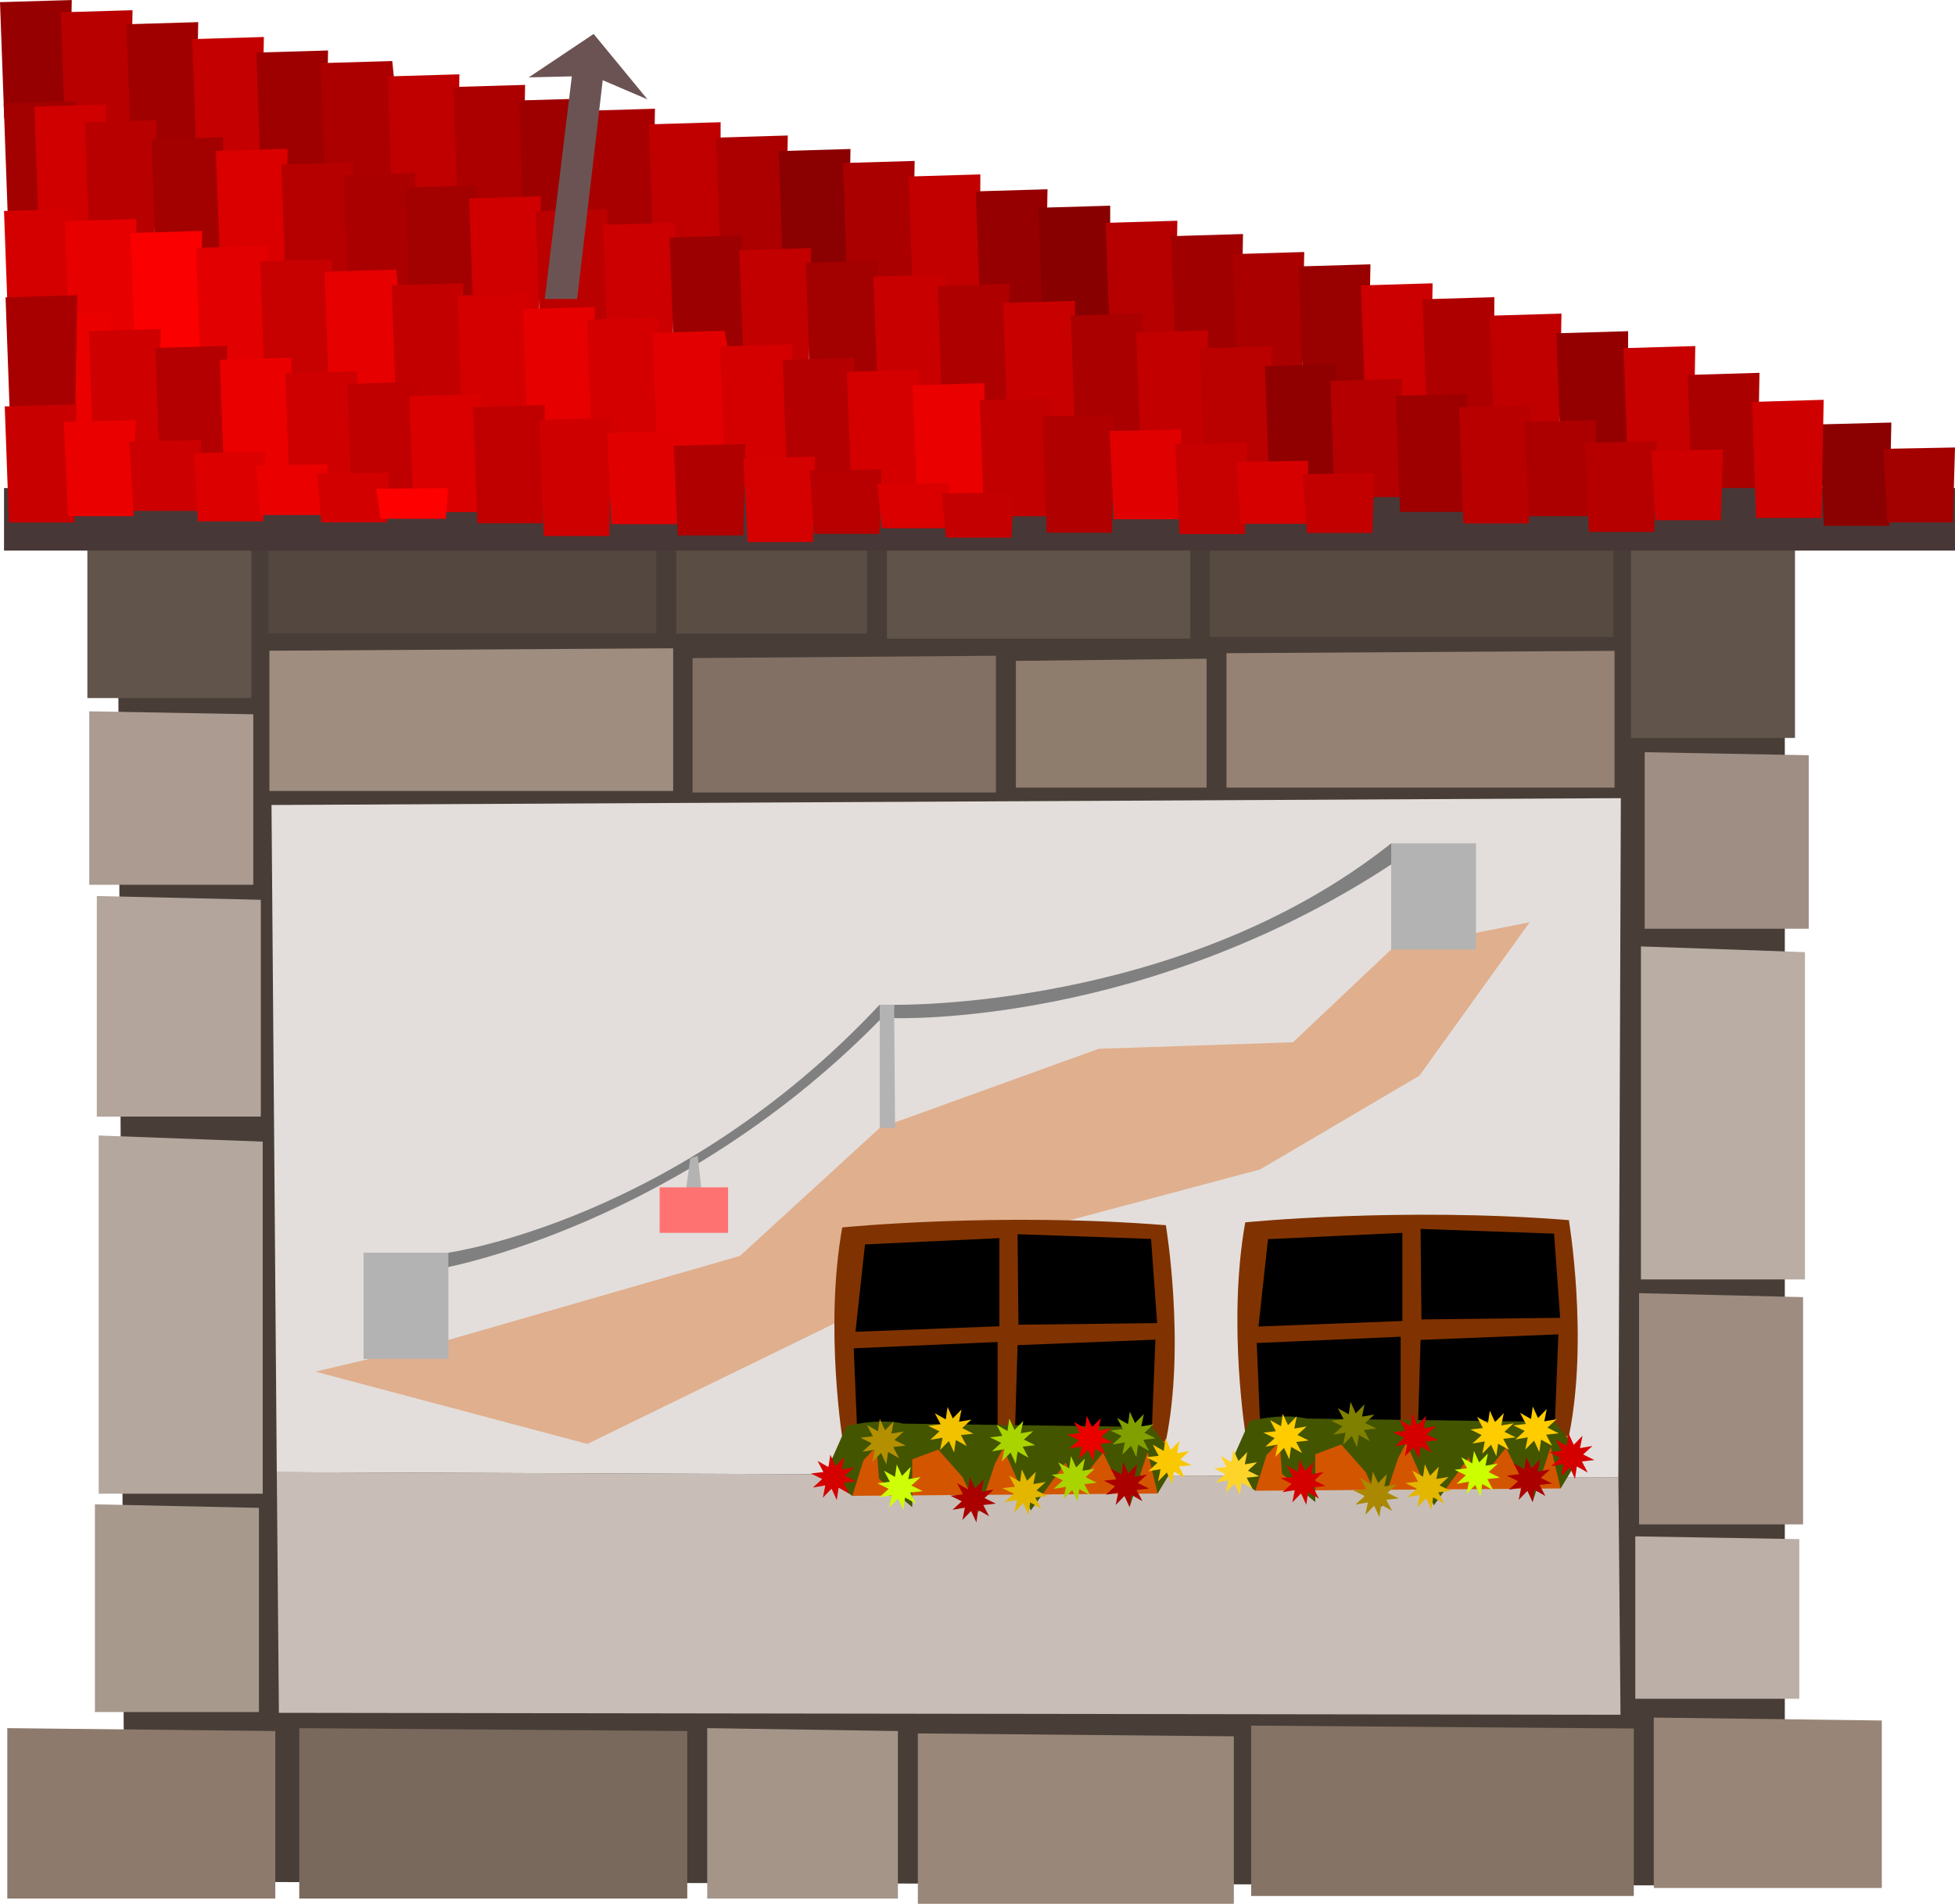
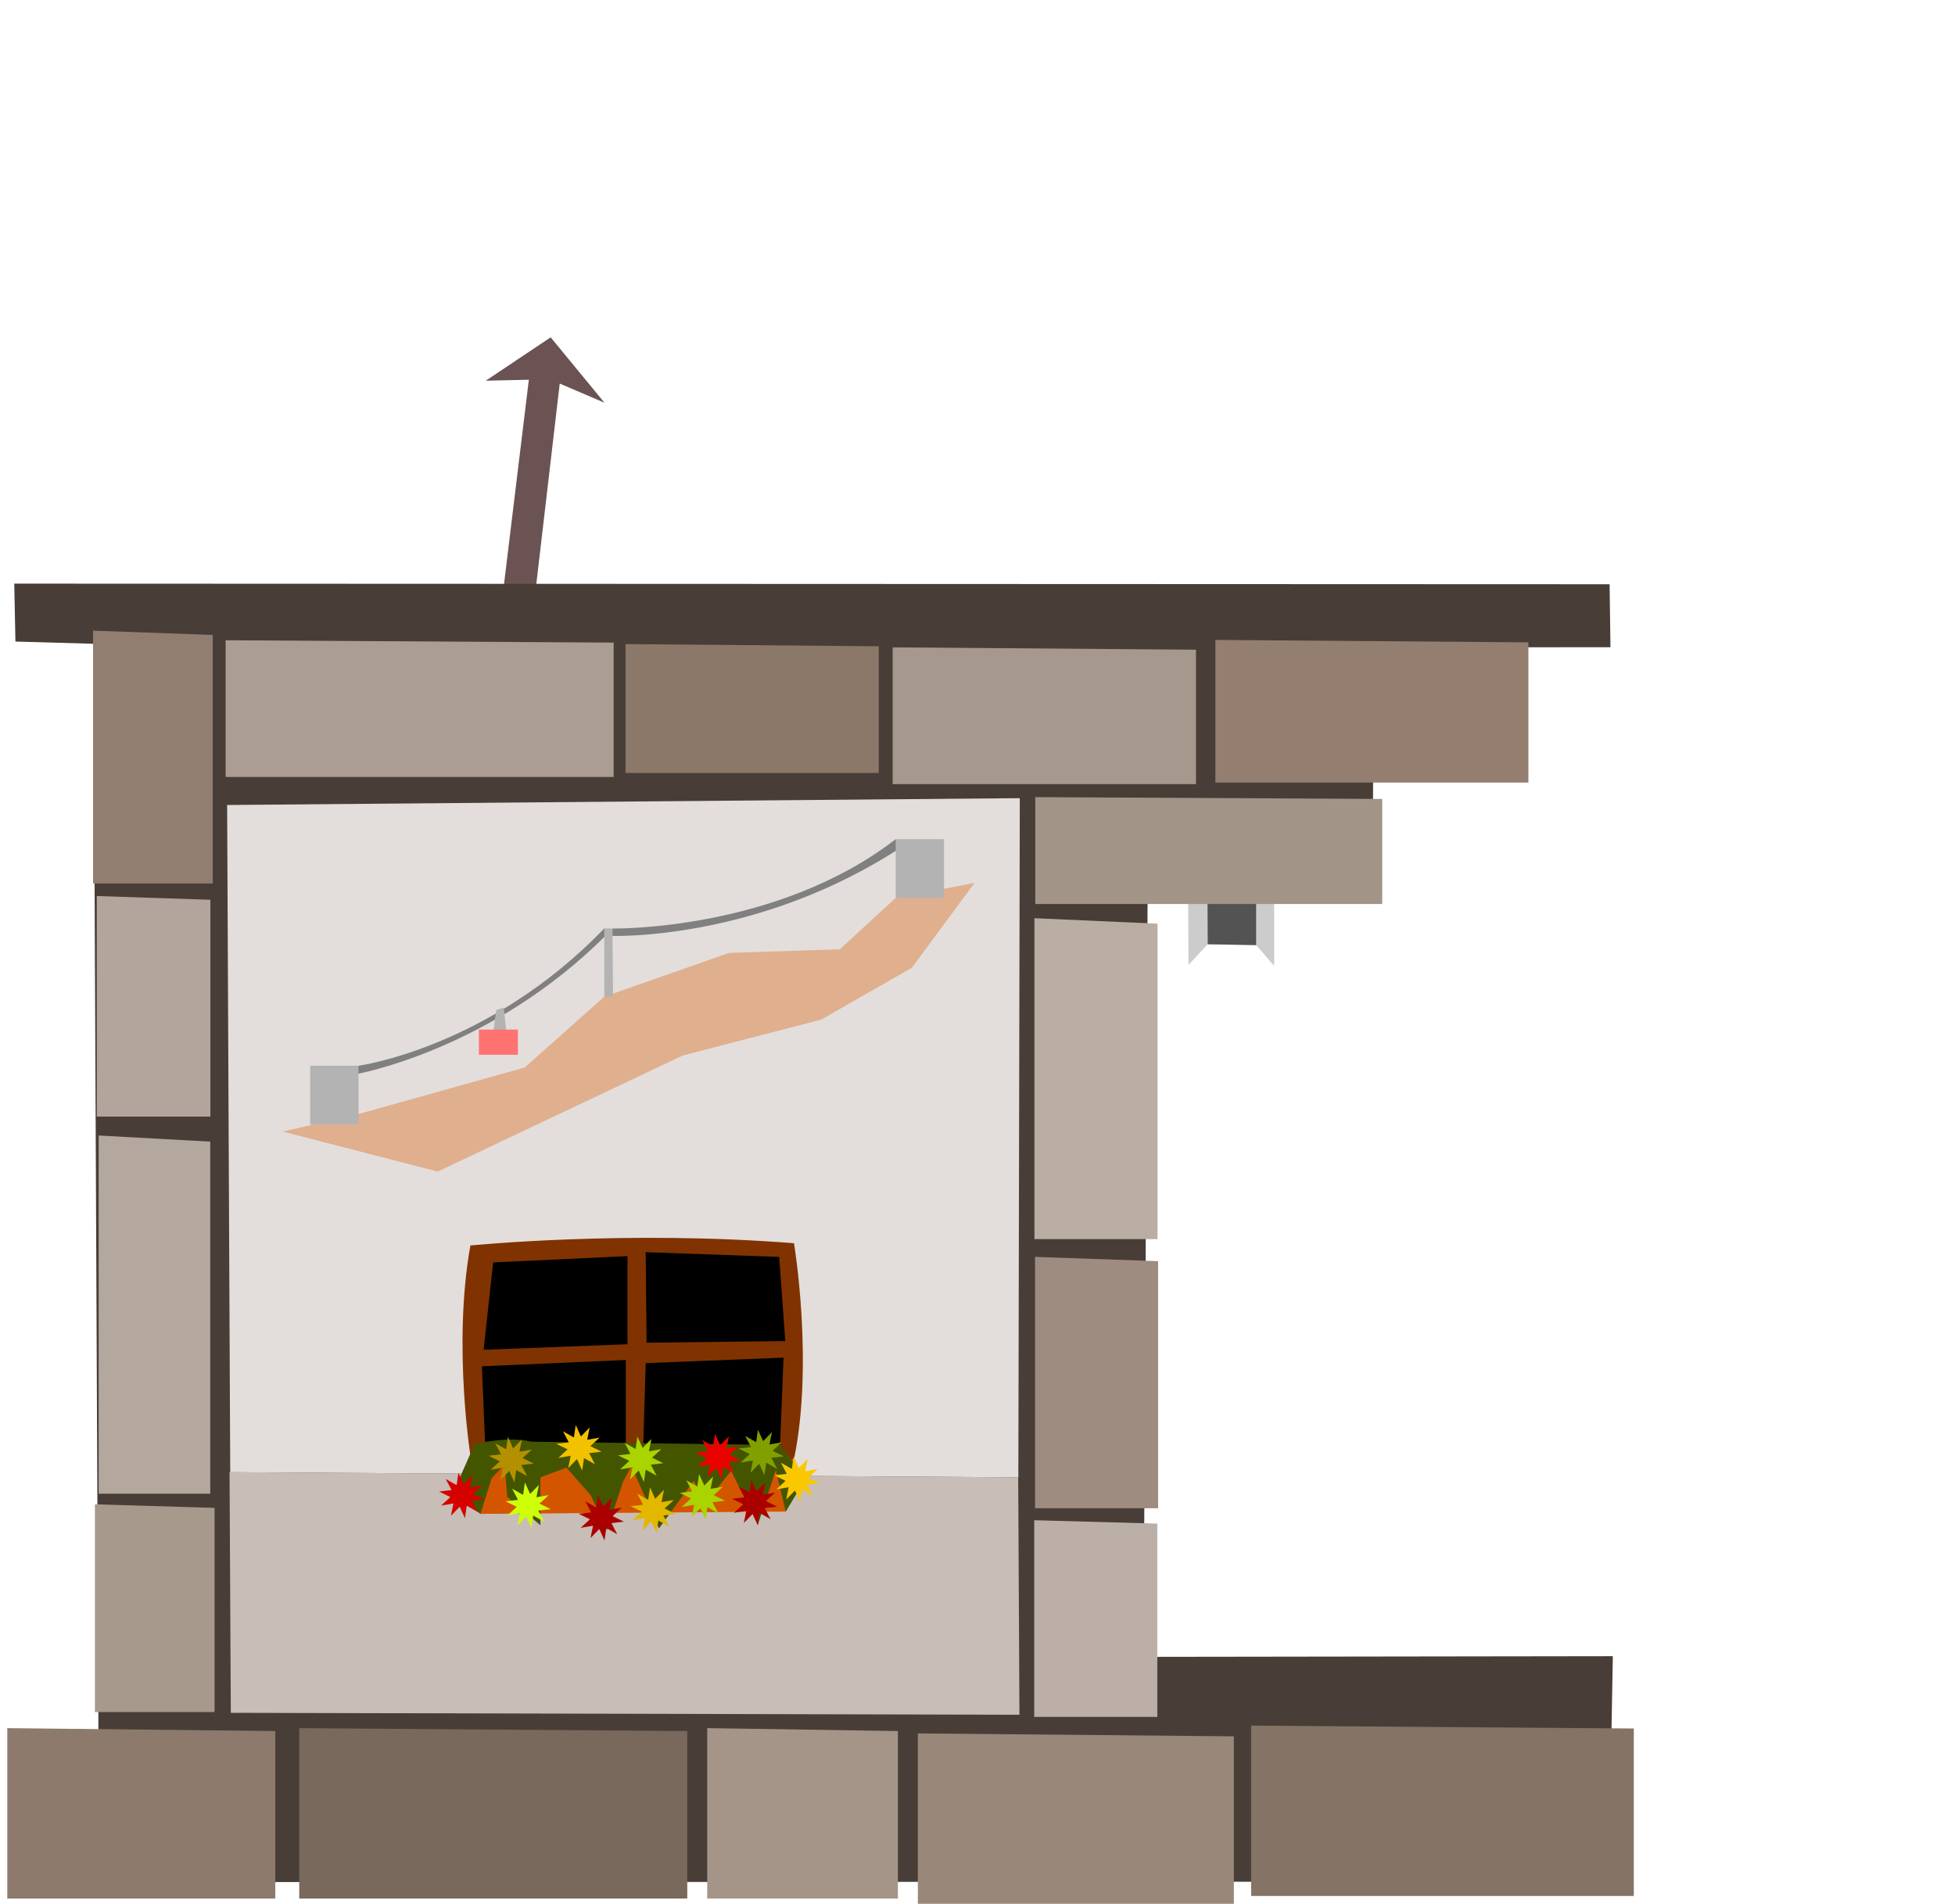
<svg xmlns="http://www.w3.org/2000/svg" width="1e3mm" height="973.91mm" version="1.1" viewBox="0 0 1e3 973.91">
-   <path d="m59.957 240.6 852.99-2.546v726.57l-849.27-2.037z" fill="#483e37" />
-   <path d="m453.68 326.7h155.16v-68.753l-155.16-1.196z" fill="#60534a" />
-   <path d="m45.652 452.6h83.902v-87.208l-83.902-1.517z" fill="#ab9b91" />
-   <path d="m49.51 571.2h83.902v-110.91l-83.902-1.929z" fill="#b3a59c" />
-   <path d="m50.474 764.1h83.902v-180.1l-83.902-3.132z" fill="#b4a79e" />
-   <path d="m48.545 875.8h83.902v-104.44l-83.902-1.816z" fill="#a8998d" />
-   <path d="m841.28 475.1h83.902v-88.76l-83.902-1.544z" fill="#9f8e83" />
-   <path d="m839.35 654.5h83.903v-167.44l-83.903-2.912z" fill="#b9ada4" />
-   <path d="m838.39 779.8h83.902v-116.25l-83.902-2.022z" fill="#9e8c81" />
-   <path d="m836.46 869h83.902v-81.653l-83.902-1.42z" fill="#bcafa7" />
+   <path d="m256.67 308.13 13.839-113.88-22.047 0.516 33.204-22.209 27.544 33.469-22.902-9.801-13.073 111.9z" fill="#6c5353" />
+   <path d="m47.823 329.33-39.937-1.142-0.592-29.627 816.03 0.315 0.444 32.215-121.11 0.074-0.578 131.03-115.09-0.013-2.065 385.39 240.05-0.337-2.061 115.33-772.23 0.244z" fill="#483e37" stroke-width=".829" />
+   <path d="m456.6 401.11h155.16v-68.753l-155.16-1.196z" fill="#a7988d" />
+   <path d="m49.51 571.2h58.11v-110.91l-58.11-1.929z" fill="#b3a59c" stroke-width=".832" />
+   <path d="m50.474 764.1h57.078v-180.1l-57.078-3.132z" fill="#b4a79e" stroke-width=".825" />
+   <path d="m48.545 875.8h61.205v-104.44l-61.205-1.816z" fill="#a8998d" stroke-width=".854" />
+   <path d="m529.12 633.87h62.959v-161.36l-62.959-2.806z" fill="#b9ada4" stroke-width=".85" />
+   <path d="m529.43 771.55h62.958v-126.39l-62.958-2.198z" fill="#9e8c81" stroke-width=".903" />
+   <path d="m529.02 878.29h62.958v-98.892l-62.958-1.72z" fill="#bcafa7" stroke-width=".953" />
  <path d="m469.49 973.9h161.64v-85.674l-161.64-1.49z" fill="#99877a" />
  <path d="m361.75 971.2h97.541v-85.674l-97.541-1.49z" fill="#a59589" />
  <path d="m153.07 971.2h198.47v-85.674l-198.47-1.49z" fill="#79685c" />
  <path d="m639.97 969.9h195.74v-85.674l-195.74-1.49z" fill="#857365" />
-   <path d="m834.25 377.5h83.902v-128.57l-83.902-2.236z" fill="#61544b" />
-   <path d="m44.688 357.1h83.902v-107.04l-83.902-1.861z" fill="#61544b" />
+   <path d="m47.606 451.94h61.205v-127.12l-61.205-2.211z" fill="#927e71" stroke-width=".931" />
  <path d="m3.729 971.2h137.09v-85.674l-137.09-1.49z" fill="#8d7a6c" />
-   <path d="m845.92 965.8h116.64v-85.674l-116.64-1.49z" fill="#988577" />
-   <path d="m0 1.1 36.71-1.08-1.08 60.464h-33.471z" fill="#970000" />
-   <path d="m31.086 6.3 36.71-1.08-1.08 60.464h-33.471z" fill="#b80000" />
-   <path d="m64.679 12.4 36.71-1.08-1.08 60.464h-33.471z" fill="#a00000" />
-   <path d="m98.267 20 36.71-1.08-1.08 60.464h-33.471z" fill="#c40000" />
-   <path d="m131.1 26.9 36.71-1.08-1.08 60.464h-33.471z" fill="#9e0000" />
-   <path d="m163.93 32.3 36.71-1.08 6.659 64.697-41.21-4.233z" fill="#ac0000" />
-   <path d="m198.29 39.1 36.71-1.08-1.08 60.464h-33.471z" fill="#c00000" />
-   <path d="m231.88 44.5 36.71-1.08-1.08 60.464h-33.471z" fill="#ac0000" />
-   <path d="m265.48 51.4 36.71-1.08-1.08 60.464h-33.471z" fill="#9e0000" />
-   <path d="m298.31 56.7 36.71-1.08-1.08 60.464h-33.471z" fill="#a80000" />
-   <path d="m331.9 63.6 36.71-1.08-0.195 67.336-34.356-6.871z" fill="#c00000" />
-   <path d="m366.25 70.4 36.71-1.08-1.08 60.464h-33.471z" fill="#ac0000" />
-   <path d="m398.32 77.3 36.71-1.08-1.08 60.464h-33.471z" fill="#8b0000" />
-   <path d="m431.15 83.4 36.71-1.08-1.08 60.464h-33.471z" fill="#a00" />
-   <path d="m464.74 90.3 36.71-1.08-0.195 68.099-34.356-7.635z" fill="#c20000" />
-   <path d="m499.1 97.9 36.71-1.08-1.08 60.464h-33.471z" fill="#970000" />
-   <path d="m531.17 106.3 36.71-1.08-0.195 68.099-34.356-7.635z" fill="#800" />
-   <path d="m565.52 114 36.71-1.08-1.08 60.464h-33.471z" fill="#b60000" />
-   <path d="m599.11 120.8 36.71-1.08-1.08 60.464h-33.471z" fill="#a00000" />
-   <path d="m630.42 130 36.71-1.08-1.08 60.464h-33.471z" fill="#a00" />
-   <path d="m664.28 136.3 36.71-1.08-1.08 60.464h-33.471z" fill="#900" />
-   <path d="m696.08 146 36.71-1.08-1.08 60.464h-33.471z" fill="#c00" />
-   <path d="m727.65 153.1 36.71-1.08-0.195 68.862-34.356-8.398z" fill="#af0000" />
-   <path d="m762 161.5 36.71-1.08-1.08 60.464h-33.471z" fill="#c00000" />
-   <path d="m796.09 170.5 36.71-1.08-0.195 68.099-34.356-7.635z" fill="#940000" />
-   <path d="m830.45 178.1 36.71-1.08-1.08 60.464h-33.471z" fill="#c70000" />
-   <path d="m863.28 191.8 36.71-1.08-1.08 60.464h-33.471z" fill="#a00" />
-   <path d="m1.882 52.9 36.71-1.08-1.08 60.464h-33.471z" fill="#a30000" />
-   <path d="m17.538 54.5 36.71-1.08-1.08 60.464h-33.471z" fill="#d00000" />
-   <path d="m43.451 62.6 36.71-1.08-1.08 60.464h-33.471z" fill="#b80000" />
-   <path d="m77.467 71.3 36.71-1.08-1.08 60.464h-33.471z" fill="#a30000" />
-   <path d="m110.4 77.2 36.71-1.08-1.08 60.464h-33.471z" fill="#da0000" />
-   <path d="m143.87 84.2 36.71-1.08-1.08 60.464h-33.471z" fill="#b60000" />
-   <path d="m175.72 89.6 36.71-1.08-1.08 60.464h-33.471z" fill="#a00" />
-   <path d="m207.3 95.9 36.71-1.08-1.08 60.464h-33.471z" fill="#a30000" />
-   <path d="m239.96 101.5 36.71-1.08-1.08 60.464h-33.471z" fill="#d00000" />
-   <path d="m273.97 108 36.71-1.08v67.482l-34.551-7.018z" fill="#b00" />
-   <path d="m308.52 115 36.71-1.08-1.08 60.464h-33.471z" fill="#c00" />
-   <path d="m342.54 121.5 36.71-1.08 1.08 66.942-35.631-6.478z" fill="#9c0000" />
-   <path d="m378.17 128 36.71-1.08-1.08 60.464h-33.471z" fill="#c20000" />
-   <path d="m412.18 134.4 36.71-1.08v67.482l-34.551-7.018z" fill="#a30000" />
-   <path d="m446.73 141.5 36.71-1.08-1.08 60.464h-33.471z" fill="#c90000" />
-   <path d="m479.66 146.3 36.71-1.08-1.08 60.464h-33.471z" fill="#af0000" />
-   <path d="m513.13 155 36.71-1.08v66.942l-34.551-6.478z" fill="#c90000" />
-   <path d="m547.68 161.4 36.71-1.08-1.08 60.464h-33.471z" fill="#a00" />
-   <path d="m581.15 170.1 36.71-1.08-1.08 60.464h-33.471z" fill="#c20000" />
-   <path d="m613.86 178.2 36.71-1.08-1.08 60.464h-33.471z" fill="#b00" />
-   <path d="m647.02 187.3 36.71-1.08-1.08 60.464h-33.471z" fill="#900000" />
-   <path d="m618.76 325.9h206.54v-71.711l-206.54-1.247z" fill="#564a41" />
-   <path d="m345.93 324.1h97.541v-64.809l-97.541-1.127z" fill="#5a4d44" />
-   <path d="m137.26 324.1h198.47v-68.753l-198.47-1.196z" fill="#53473f" />
-   <rect x="2.063" y="249.67" width="999.7" height="31.982" fill="#483737" style="paint-order:normal" />
-   <path d="m930.73 217.1 36.71-0.943-1.08 52.829h-33.471z" fill="#8b0000" />
-   <path d="m963.29 229.6 36.71-0.684-1.08 38.323h-33.471z" fill="#a30000" />
-   <path d="m896.11 205.6 36.71-1.08-1.08 60.464h-33.471z" fill="#ce0000" />
-   <path d="m680.49 194.9 36.71-1.08-1.08 60.464h-33.471z" fill="#b40000" />
-   <path d="m713.96 202.5 36.71-1.08-1.08 60.464h-33.471z" fill="#9e0000" />
-   <path d="m746.35 208.4 36.71-1.08-1.08 60.464h-33.471z" fill="#b80000" />
-   <path d="m779.82 215.8 36.71-0.877-1.08 49.127h-33.471z" fill="#ac0000" />
-   <path d="m810.59 226.5 36.71-0.829-1.08 46.428h-33.471z" fill="#b60000" />
-   <path d="m844.6 230.6 36.71-0.646-1.08 36.17h-33.471z" fill="#ce0000" />
-   <path d="m2.048 107.9 36.71-1.08-1.08 60.464h-33.471z" fill="#d40000" />
-   <path d="m33.134 113.1 36.71-1.08-1.08 60.464h-33.471z" fill="#e60000" />
-   <path d="m66.727 119.2 36.71-1.08-1.08 60.464h-33.471z" fill="#fb0000" />
-   <path d="m100.32 126.8 36.71-1.08-1.08 60.464h-33.471z" fill="#e30000" />
-   <path d="m133.15 133.7 36.71-1.08-1.08 60.464h-33.471z" fill="#c70000" />
-   <path d="m165.98 139 36.71-1.08 6.659 64.697-41.21-4.233z" fill="#e60000" />
-   <path d="m200.34 145.9 36.71-1.08-1.08 60.464h-33.471z" fill="#c20000" />
-   <path d="m233.93 151.2 36.71-1.08-1.08 60.464h-33.471z" fill="#d40000" />
-   <path d="m267.52 158.1 36.71-1.08-1.08 60.464h-33.471z" fill="#e60000" />
-   <path d="m300.35 163.5 36.71-1.08-1.08 60.464h-33.471z" fill="#d40000" />
-   <path d="m333.95 170.3 36.71-1.08 10.638 57.92-45.189 2.545z" fill="#e30000" />
-   <path d="m368.3 177.2 36.71-1.08-1.08 60.464h-33.471z" fill="#d40000" />
-   <path d="m400.37 184.1 36.71-1.08-1.08 60.464h-33.471z" fill="#b40000" />
-   <path d="m433.2 190.2 36.71-1.08-1.08 60.464h-33.471z" fill="#d40000" />
-   <path d="m466.79 197.1 36.71-1.08-0.195 68.099-34.356-7.635z" fill="#eb0000" />
-   <path d="m501.15 204.7 36.71-1.08-1.08 60.464h-33.471z" fill="#c20000" />
-   <path d="m533.21 213.1 36.71-1.08-1.08 60.464h-33.471z" fill="#b10000" />
-   <path d="m567.57 220.5 36.71-0.821-1.08 45.958h-33.471z" fill="#e10000" />
-   <path d="m601.16 227.3 36.71-0.834-1.08 46.722h-33.471z" fill="#c70000" />
-   <path d="m632.47 236.3 36.71-0.575-1.08 32.216h-33.471z" fill="#d70000" />
-   <path d="m666.33 242.5 36.71-0.548-1.08 30.688h-33.471z" fill="#c20000" />
-   <path d="m19.586 161.3 36.71-1.08-1.08 60.464h-33.471z" fill="#eb0000" />
-   <path d="m2.837 152.1 36.71-1.08-1.08 60.464h-33.471z" fill="#a80000" />
-   <path d="m45.499 169.4 36.71-1.08-1.08 60.464h-33.471z" fill="#ce0000" />
-   <path d="m79.507 178 36.71-1.08-1.08 60.464h-33.471z" fill="#b40000" />
-   <path d="m112.44 184 36.71-1.08-1.08 60.464h-33.471z" fill="#eb0000" />
-   <path d="m145.92 191 36.71-1.08-1.08 60.464h-33.471z" fill="#ce0000" />
-   <path d="m177.77 196.4 36.71-1.08-1.08 60.464h-33.471z" fill="#c00000" />
-   <path d="m209.35 202.6 36.71-1.08-1.08 60.464h-33.471z" fill="#da0000" />
-   <path d="m242.01 208.3 36.71-1.08-1.08 60.464h-33.471z" fill="#c00000" />
-   <path d="m276.02 214.8 36.71-1.08-1.08 60.464h-33.471z" fill="#ce0000" />
-   <path d="m310.57 221.5 36.71-0.848-1.08 47.485h-33.471z" fill="#e10000" />
-   <path d="m344.58 228 36.71-0.834-1.08 46.722h-33.471z" fill="#b10000" />
-   <path d="m380.21 234.4 36.71-0.78-1.08 43.668h-33.471z" fill="#d50000" />
-   <path d="m414.23 240.7 36.71-0.589-1.08 32.979h-33.471z" fill="#b80000" />
-   <path d="m448.78 247.6 36.71-0.412-1.08 23.054h-33.471z" fill="#da0000" />
-   <path d="m481.71 252.4 36.71-0.412-1.08 23.054h-33.471z" fill="#c40000" />
-   <path d="m2.422 207.9 36.71-1.08-1.08 60.464h-33.471z" fill="#c90000" />
-   <path d="m32.654 215.8 36.71-0.877-1.08 49.127h-33.471z" fill="#eb0000" />
-   <path d="m66.125 225.8 36.71-0.646-1.08 36.17h-33.471z" fill="#c00" />
-   <path d="m99.057 231.7 36.71-0.636-1.08 35.631h-33.471z" fill="#dc0000" />
-   <path d="m130.91 238 36.71-0.463-1.08 25.913h-33.471z" fill="#eb0000" />
-   <path d="m162.22 242.3 36.71-0.453-1.08 25.373h-33.471z" fill="#d30000" />
-   <path d="m192.46 250 36.71-0.28-1.08 15.656h-33.471z" fill="#fe0000" />
-   <path d="m509.42 405.4h-155.16v-68.753l155.16-1.196z" fill="#827064" />
-   <path d="m344.34 404.6h-206.54v-71.711l206.54-1.247z" fill="#9f8e80" />
-   <path d="m617.17 402.9h-97.541v-64.809l97.541-1.127z" fill="#8e7c6d" />
-   <path d="m825.84 402.9h-198.47v-68.753l198.47-1.196z" fill="#968274" />
-   <path d="m138.88 411.8 2.699 341.31 686.24 2.647 1.255-347.45z" fill="#e3dedb" />
-   <path d="m226.8 686.2 151.7-43.739 71.511-65.48 111.97-40.47 99.394-3.334 50.231-47.482 70.799-13.882-56.381 78.487-81.513 47.962-124.04 33.071-220.03 107.32-139.11-36.994z" fill="#e0af8e" />
-   <path d="m430.82 627.9s79.963-7.982 165.53-1.139c0 0 10.197 60.929 0 110.44 0 0-76.859 7.189-165.09 1.15 0 0-9.754-58.526-0.443-110.46z" fill="#803300" stroke-width="1.01" />
-   <g transform="matrix(1.01 0 0 1.01 -14.401 1374.7)">
+   <path d="m621.68 400.31h160.11v-71.711l-160.11-1.247z" fill="#937e70" stroke-width=".88" />
+   <path d="m319.96 395.42h129.52v-64.809l-129.52-1.127z" fill="#8c7868" stroke-width="1.152" />
+   <path d="m115.42 397.48h198.47v-68.753l-198.47-1.196z" fill="#ac9d92" />
+   <path d="m116.18 411.8 1.586 341.31 403.13 2.647 0.737-347.45z" fill="#e3dedb" stroke-width=".766" />
+   <path d="m181.93 570.3 86.434-24.206 40.745-36.238 63.797-22.397 56.631-1.845 28.62-26.277 40.339-7.683-32.124 43.436-46.443 26.543-70.674 18.302-125.37 59.393-79.26-20.473z" fill="#e0af8e" stroke-width=".562" />
+   <path d="m240.61 637.13s79.963-7.982 165.53-1.139c0 0 10.197 60.929 0 110.44 0 0-76.859 7.189-165.09 1.15 0 0-9.754-58.526-0.443-110.46z" fill="#803300" stroke-width="1.01" />
+   <g transform="matrix(1.01 0 0 1.01 -204.61 1383.9)">
    <path d="m452.34-730.8-4.829 44.243 72.875-2.79v-44.642z" />
    <path d="m446.63-678.19 1.756 42.25 71.119-0.797v-44.642z" />
    <path d="m529.6-679.78-1.317 43.844 69.363-2.392 1.756-44.243z" />
    <path d="m529.6-735.98 0.439 45.837 70.241-0.797-3.073-42.649z" />
  </g>
-   <path d="m141.58 753.1 1.08 123.1 686.24 0.985-1.08-121.44z" fill="#c8beb7" />
-   <path d="m435.95 765.2 156.19-1.174 4.218-26.816-165.09 1.15z" fill="#d45500" stroke-width="1.01" />
-   <path d="m433 729.5-11.21 25.328 14.159 10.396 5.771-18.285 6.643-7.058 1.246 16.608 17.023 14.532v-24.496l13.286-4.982 12.456 14.117 8.304 17.854 8.304-24.912 4.152-7.889 14.117 31.97 17.854-24.496 5.398 12.041 13.702-17.023 13.702 27.403 9.134-27.818 5.099 21.264 10.263-17.111-13.199-16.946-127.14-1.738c-12.71-2.976-29.064 1.246-29.064 1.246z" fill="#450" stroke-width="1.01" />
-   <path d="m428.03 767.4-2.667-5.841-4.483 4.597 1.275-6.293-6.329 1.084 4.731-4.342-5.757-2.843 6.379-0.732-2.986-5.684 5.591 3.157 0.925-6.354 2.667 5.841 4.483-4.597-1.275 6.293 6.329-1.083-4.731 4.341 5.757 2.844-6.379 0.732 2.986 5.684-5.591-3.157z" fill="#d50000" stroke-width="1.01" style="paint-order:normal" />
-   <path d="m499.42 778.8-2.667-5.841-4.483 4.597 1.275-6.293-6.329 1.084 4.731-4.342-5.757-2.843 6.379-0.732-2.986-5.684 5.591 3.157 0.925-6.354 2.667 5.841 4.483-4.597-1.275 6.293 6.329-1.084-4.731 4.342 5.757 2.843-6.379 0.732 2.986 5.684-5.591-3.158z" fill="#a00" stroke-width="1.01" style="paint-order:normal" />
-   <path d="m559.23 747.5-2.667-5.841-4.483 4.597 1.275-6.293-6.329 1.083 4.731-4.341-5.757-2.844 6.379-0.732-2.986-5.684 5.591 3.157 0.925-6.354 2.667 5.841 4.483-4.597-1.275 6.293 6.329-1.084-4.731 4.342 5.757 2.843-6.379 0.732 2.986 5.684-5.591-3.157z" fill="#eb0000" stroke-width="1.01" style="paint-order:normal" />
-   <path d="m577.84 771.1-2.667-5.841-4.483 4.597 1.275-6.293-6.329 1.084 4.731-4.342-5.757-2.843 6.379-0.732-2.986-5.684 5.591 3.157 0.925-6.354 2.667 5.841 4.483-4.597-1.275 6.293 6.329-1.083-4.731 4.342 5.757 2.843-6.379 0.732 2.986 5.684-5.591-3.157z" fill="#a00" stroke-width="1.01" style="paint-order:normal" />
-   <path d="m453.35 749.1-2.667-5.841-4.483 4.597 1.275-6.293-6.329 1.084 4.731-4.342-5.757-2.843 6.379-0.732-2.986-5.684 5.591 3.157 0.925-6.354 2.667 5.841 4.483-4.597-1.275 6.293 6.329-1.084-4.731 4.342 5.757 2.843-6.379 0.732 2.986 5.684-5.591-3.158z" fill="#b49000" stroke-width="1.01" style="paint-order:normal" />
-   <path d="m526.01 774.9-2.667-5.841-4.483 4.597 1.275-6.293-6.329 1.083 4.731-4.341-5.757-2.844 6.379-0.732-2.986-5.684 5.591 3.157 0.925-6.354 2.667 5.841 4.483-4.597-1.275 6.293 6.329-1.084-4.731 4.342 5.757 2.843-6.379 0.732 2.986 5.684-5.591-3.157z" fill="#e3b700" stroke-width="1.01" style="paint-order:normal" />
-   <path d="m599.5 759.1-2.667-5.841-4.483 4.597 1.275-6.293-6.329 1.083 4.731-4.342-5.757-2.843 6.379-0.732-2.986-5.684 5.591 3.157 0.925-6.354 2.667 5.841 4.483-4.597-1.275 6.293 6.329-1.083-4.731 4.341 5.757 2.844-6.379 0.732 2.986 5.684-5.591-3.157z" fill="#f9c800" stroke-width="1.01" style="paint-order:normal" />
-   <path d="m488.01 743-2.667-5.841-4.483 4.597 1.275-6.293-6.329 1.083 4.731-4.341-5.757-2.844 6.379-0.732-2.986-5.684 5.591 3.157 0.925-6.354 2.667 5.841 4.483-4.597-1.275 6.293 6.329-1.084-4.731 4.342 5.757 2.843-6.379 0.732 2.986 5.684-5.591-3.157z" fill="#f2c200" stroke-width="1.01" style="paint-order:normal" />
-   <path d="m462.03 772.4-2.667-5.841-4.483 4.597 1.275-6.293-6.329 1.084 4.731-4.342-5.757-2.843 6.379-0.732-2.986-5.684 5.591 3.157 0.925-6.354 2.667 5.841 4.483-4.597-1.275 6.293 6.329-1.084-4.731 4.342 5.757 2.843-6.379 0.732 2.986 5.684-5.591-3.158z" fill="#ceff08" stroke-width="1.01" style="paint-order:normal" />
-   <path d="m519.58 748.9-2.667-5.841-4.483 4.597 1.275-6.293-6.329 1.084 4.731-4.342-5.757-2.843 6.379-0.732-2.986-5.684 5.591 3.158 0.925-6.354 2.667 5.841 4.483-4.597-1.275 6.293 6.329-1.084-4.731 4.342 5.757 2.843-6.379 0.732 2.986 5.684-5.591-3.157z" fill="#aad400" stroke-width="1.01" style="paint-order:normal" />
-   <path d="m551.13 768.1-2.667-5.841-4.483 4.597 1.275-6.293-6.329 1.084 4.731-4.342-5.757-2.843 6.379-0.732-2.986-5.684 5.591 3.158 0.925-6.354 2.667 5.841 4.483-4.597-1.275 6.293 6.329-1.084-4.731 4.342 5.757 2.843-6.379 0.732 2.986 5.684-5.591-3.158z" fill="#aad400" stroke-width="1.01" style="paint-order:normal" />
-   <path d="m581.23 745.4-2.667-5.841-4.483 4.597 1.275-6.293-6.329 1.083 4.731-4.341-5.757-2.844 6.379-0.732-2.986-5.684 5.591 3.157 0.925-6.354 2.667 5.841 4.483-4.597-1.275 6.293 6.329-1.084-4.731 4.342 5.757 2.843-6.379 0.732 2.986 5.684-5.591-3.157z" fill="#81a000" stroke-width="1.01" style="paint-order:normal" />
-   <path d="m636.96 625.3s79.963-7.982 165.53-1.139c0 0 10.197 60.929 0 110.44 0 0-76.859 7.189-165.09 1.15 0 0-9.754-58.526-0.443-110.46z" fill="#803300" stroke-width="1.01" />
-   <g transform="matrix(1.01 0 0 1.01 191.74 1372)">
-     <path d="m452.34-730.8-4.829 44.243 72.875-2.79v-44.642z" />
-     <path d="m446.63-678.19 1.756 42.25 71.119-0.797v-44.642z" />
-     <path d="m529.6-679.78-1.317 43.844 69.363-2.392 1.756-44.243z" />
-     <path d="m529.6-735.98 0.439 45.837 70.241-0.797-3.073-42.649z" />
-   </g>
-   <path d="m642.09 762.6 156.19-1.174 4.218-26.816-165.09 1.151z" fill="#d45500" stroke-width="1.01" />
-   <path d="m639.14 726.9-11.21 25.328 14.159 10.396 5.771-18.285 6.643-7.058 1.246 16.608 17.023 14.532v-24.496l13.286-4.982 12.456 14.117 8.304 17.854 8.304-24.912 4.152-7.889 14.117 31.97 17.854-24.496 5.398 12.041 13.702-17.023 13.702 27.403 9.134-27.818 5.099 21.264 10.263-17.111-13.199-16.946-127.14-1.738c-12.71-2.976-29.064 1.246-29.064 1.246z" fill="#450" stroke-width="1.01" />
-   <path d="m634.16 764.8-2.667-5.841-4.483 4.597 1.275-6.293-6.329 1.084 4.731-4.342-5.757-2.843 6.379-0.732-2.986-5.684 5.591 3.157 0.925-6.354 2.667 5.841 4.483-4.597-1.275 6.293 6.329-1.084-4.731 4.342 5.757 2.843-6.379 0.732 2.986 5.684-5.591-3.157z" fill="#ffd42a" stroke-width="1.01" style="paint-order:normal" />
-   <path d="m705.56 776.1-2.667-5.841-4.483 4.597 1.275-6.293-6.329 1.084 4.731-4.342-5.757-2.843 6.379-0.732-2.986-5.684 5.591 3.157 0.925-6.354 2.667 5.841 4.483-4.597-1.275 6.293 6.329-1.083-4.731 4.341 5.757 2.844-6.379 0.732 2.986 5.684-5.591-3.157z" fill="#a80" stroke-width="1.01" style="paint-order:normal" />
-   <path d="m765.37 744.9-2.667-5.841-4.483 4.597 1.275-6.293-6.329 1.084 4.731-4.342-5.757-2.843 6.379-0.732-2.986-5.684 5.591 3.158 0.925-6.354 2.667 5.841 4.483-4.597-1.275 6.293 6.329-1.084-4.731 4.342 5.757 2.843-6.379 0.732 2.986 5.684-5.591-3.158z" fill="#fc0" stroke-width="1.01" style="paint-order:normal" />
-   <path d="m783.98 768.5-2.667-5.841-4.483 4.597 1.275-6.293-6.329 1.084 4.731-4.342-5.757-2.843 6.379-0.732-2.986-5.684 5.591 3.157 0.925-6.354 2.667 5.841 4.483-4.597-1.275 6.293 6.329-1.083-4.731 4.342 5.757 2.843-6.379 0.732 2.986 5.684-5.591-3.158z" fill="#a00" stroke-width="1.01" style="paint-order:normal" />
-   <path d="m659.48 746.5-2.667-5.841-4.483 4.597 1.275-6.293-6.329 1.084 4.731-4.342-5.757-2.843 6.379-0.732-2.986-5.684 5.591 3.157 0.925-6.354 2.667 5.841 4.483-4.597-1.275 6.293 6.329-1.083-4.731 4.341 5.757 2.844-6.379 0.732 2.986 5.684-5.591-3.157z" fill="#fc0" stroke-width="1.01" style="paint-order:normal" />
-   <path d="m732.15 772.3-2.667-5.841-4.483 4.597 1.275-6.293-6.329 1.084 4.731-4.342-5.757-2.843 6.379-0.732-2.986-5.684 5.591 3.158 0.925-6.354 2.667 5.841 4.483-4.597-1.275 6.293 6.329-1.084-4.731 4.342 5.757 2.843-6.379 0.732 2.986 5.684-5.591-3.157z" fill="#e3b700" stroke-width="1.01" style="paint-order:normal" />
-   <path d="m805.63 756.5-2.667-5.841-4.483 4.597 1.275-6.293-6.329 1.083 4.731-4.342-5.757-2.843 6.379-0.732-2.986-5.684 5.591 3.157 0.925-6.354 2.667 5.841 4.483-4.597-1.275 6.293 6.329-1.084-4.731 4.342 5.757 2.843-6.379 0.732 2.986 5.684-5.591-3.157z" fill="#d40000" stroke-width="1.01" style="paint-order:normal" />
-   <path d="m694.14 740.4-2.667-5.841-4.483 4.597 1.275-6.293-6.329 1.084 4.731-4.342-5.757-2.843 6.379-0.732-2.986-5.684 5.591 3.158 0.925-6.354 2.667 5.841 4.483-4.597-1.275 6.293 6.329-1.084-4.731 4.342 5.757 2.843-6.379 0.732 2.986 5.684-5.591-3.157z" fill="#808000" stroke-width="1.01" style="paint-order:normal" />
-   <path d="m668.17 769.8-2.667-5.841-4.483 4.597 1.275-6.293-6.329 1.084 4.731-4.342-5.757-2.843 6.379-0.732-2.986-5.684 5.591 3.157 0.925-6.354 2.667 5.841 4.483-4.597-1.275 6.293 6.329-1.083-4.731 4.341 5.757 2.844-6.379 0.732 2.986 5.684-5.591-3.157z" fill="#d40000" stroke-width="1.01" style="paint-order:normal" />
-   <path d="m725.72 746.3-2.667-5.841-4.483 4.597 1.275-6.293-6.329 1.084 4.731-4.342-5.757-2.843 6.379-0.732-2.986-5.684 5.591 3.157 0.925-6.354 2.667 5.841 4.483-4.597-1.275 6.293 6.329-1.083-4.731 4.341 5.757 2.844-6.379 0.732 2.986 5.684-5.591-3.157z" fill="#d40000" stroke-width="1.01" style="paint-order:normal" />
-   <path d="m757.27 765.5-2.667-5.841-4.483 4.597 1.275-6.293-6.329 1.084 4.731-4.342-5.757-2.843 6.379-0.732-2.986-5.684 5.591 3.157 0.925-6.354 2.667 5.841 4.483-4.597-1.275 6.293 6.329-1.083-4.731 4.341 5.757 2.844-6.379 0.732 2.986 5.684-5.591-3.157z" fill="#cf0" stroke-width="1.01" style="paint-order:normal" />
-   <path d="m787.36 742.8-2.667-5.841-4.483 4.597 1.275-6.293-6.329 1.084 4.731-4.342-5.757-2.843 6.379-0.732-2.986-5.684 5.591 3.157 0.925-6.354 2.667 5.841 4.483-4.597-1.275 6.293 6.329-1.084-4.731 4.342 5.757 2.843-6.379 0.732 2.986 5.684-5.591-3.158z" fill="#fc0" stroke-width="1.01" style="paint-order:normal" />
-   <path d="m229.35 640.8s116.99-16.146 220.65-126.89l3.255 4.553c-104.62 108.74-227.09 130.33-227.09 130.33z" fill="#808080" />
-   <rect x="185.98" y="640.8" width="43.377" height="54.37" fill="#b3b3b3" style="paint-order:normal" />
-   <path d="m711.61 431.4c-107.35 85.371-254.28 82.598-254.28 82.598l-0.238 6.815s131.97 4.985 261.43-83.213z" fill="#808080" />
-   <rect x="711.61" y="431.4" width="43.377" height="54.37" fill="#b3b3b3" style="paint-order:normal" />
-   <path d="m450.01 577v-63.058h7.327l0.51 63.094z" fill="#b3b3b3" />
-   <path d="m350.92 608.3 2.153-15.703 3.817-1.35 1.859 17.062z" fill="#b3b3b3" />
-   <rect x="337.41" y="607.4" width="35.027" height="23.259" fill="#ff7272" style="paint-order:normal" />
-   <path d="m278.66 152.94 13.839-113.88-22.047 0.516 33.204-22.209 27.544 33.469-22.902-9.801-13.073 111.9z" fill="#6c5353" />
+   <path d="m117.42 753.1 0.635 123.1 403.4 0.985-0.635-121.44z" fill="#c8beb7" stroke-width=".767" />
+   <path d="m245.74 774.43 156.19-1.174 4.218-26.816-165.09 1.15z" fill="#d45500" stroke-width="1.01" />
+   <path d="m242.79 738.73-11.21 25.328 14.159 10.396 5.771-18.285 6.643-7.058 1.246 16.608 17.023 14.532v-24.496l13.286-4.982 12.456 14.117 8.304 17.854 8.304-24.912 4.152-7.889 14.117 31.97 17.854-24.496 5.398 12.041 13.702-17.023 13.702 27.403 9.134-27.818 5.099 21.264 10.263-17.111-13.199-16.946-127.14-1.738c-12.71-2.976-29.064 1.246-29.064 1.246z" fill="#450" stroke-width="1.01" />
+   <path d="m237.82 776.63-2.667-5.841-4.483 4.597 1.275-6.293-6.329 1.084 4.731-4.342-5.757-2.843 6.379-0.732-2.986-5.684 5.591 3.157 0.925-6.354 2.667 5.841 4.483-4.597-1.275 6.293 6.329-1.083-4.731 4.341 5.757 2.844-6.379 0.732 2.986 5.684-5.591-3.157z" fill="#d50000" stroke-width="1.01" style="paint-order:normal" />
+   <path d="m309.21 788.03-2.667-5.841-4.483 4.597 1.275-6.293-6.329 1.084 4.731-4.342-5.757-2.843 6.379-0.732-2.986-5.684 5.591 3.157 0.925-6.354 2.667 5.841 4.483-4.597-1.275 6.293 6.329-1.084-4.731 4.342 5.757 2.843-6.379 0.732 2.986 5.684-5.591-3.158z" fill="#a00" stroke-width="1.01" style="paint-order:normal" />
+   <path d="m369.02 756.73-2.667-5.841-4.483 4.597 1.275-6.293-6.329 1.083 4.731-4.341-5.757-2.844 6.379-0.732-2.986-5.684 5.591 3.157 0.925-6.354 2.667 5.841 4.483-4.597-1.275 6.293 6.329-1.084-4.731 4.342 5.757 2.843-6.379 0.732 2.986 5.684-5.591-3.157z" fill="#eb0000" stroke-width="1.01" style="paint-order:normal" />
+   <path d="m387.63 780.33-2.667-5.841-4.483 4.597 1.275-6.293-6.329 1.084 4.731-4.342-5.757-2.843 6.379-0.732-2.986-5.684 5.591 3.157 0.925-6.354 2.667 5.841 4.483-4.597-1.275 6.293 6.329-1.083-4.731 4.342 5.757 2.843-6.379 0.732 2.986 5.684-5.591-3.157z" fill="#a00" stroke-width="1.01" style="paint-order:normal" />
+   <path d="m263.14 758.33-2.667-5.841-4.483 4.597 1.275-6.293-6.329 1.084 4.731-4.342-5.757-2.843 6.379-0.732-2.986-5.684 5.591 3.157 0.925-6.354 2.667 5.841 4.483-4.597-1.275 6.293 6.329-1.084-4.731 4.342 5.757 2.843-6.379 0.732 2.986 5.684-5.591-3.158z" fill="#b49000" stroke-width="1.01" style="paint-order:normal" />
+   <path d="m335.8 784.13-2.667-5.841-4.483 4.597 1.275-6.293-6.329 1.083 4.731-4.341-5.757-2.844 6.379-0.732-2.986-5.684 5.591 3.157 0.925-6.354 2.667 5.841 4.483-4.597-1.275 6.293 6.329-1.084-4.731 4.342 5.757 2.843-6.379 0.732 2.986 5.684-5.591-3.157z" fill="#e3b700" stroke-width="1.01" style="paint-order:normal" />
+   <path d="m409.29 768.33-2.667-5.841-4.483 4.597 1.275-6.293-6.329 1.083 4.731-4.342-5.757-2.843 6.379-0.732-2.986-5.684 5.591 3.157 0.925-6.354 2.667 5.841 4.483-4.597-1.275 6.293 6.329-1.083-4.731 4.341 5.757 2.844-6.379 0.732 2.986 5.684-5.591-3.157z" fill="#f9c800" stroke-width="1.01" style="paint-order:normal" />
+   <path d="m297.8 752.23-2.667-5.841-4.483 4.597 1.275-6.293-6.329 1.083 4.731-4.341-5.757-2.844 6.379-0.732-2.986-5.684 5.591 3.157 0.925-6.354 2.667 5.841 4.483-4.597-1.275 6.293 6.329-1.084-4.731 4.342 5.757 2.843-6.379 0.732 2.986 5.684-5.591-3.157z" fill="#f2c200" stroke-width="1.01" style="paint-order:normal" />
+   <path d="m271.82 781.63-2.667-5.841-4.483 4.597 1.275-6.293-6.329 1.084 4.731-4.342-5.757-2.843 6.379-0.732-2.986-5.684 5.591 3.157 0.925-6.354 2.667 5.841 4.483-4.597-1.275 6.293 6.329-1.084-4.731 4.342 5.757 2.843-6.379 0.732 2.986 5.684-5.591-3.158z" fill="#ceff08" stroke-width="1.01" style="paint-order:normal" />
+   <path d="m329.37 758.13-2.667-5.841-4.483 4.597 1.275-6.293-6.329 1.084 4.731-4.342-5.757-2.843 6.379-0.732-2.986-5.684 5.591 3.158 0.925-6.354 2.667 5.841 4.483-4.597-1.275 6.293 6.329-1.084-4.731 4.342 5.757 2.843-6.379 0.732 2.986 5.684-5.591-3.157z" fill="#aad400" stroke-width="1.01" style="paint-order:normal" />
+   <path d="m360.92 777.33-2.667-5.841-4.483 4.597 1.275-6.293-6.329 1.084 4.731-4.342-5.757-2.843 6.379-0.732-2.986-5.684 5.591 3.158 0.925-6.354 2.667 5.841 4.483-4.597-1.275 6.293 6.329-1.084-4.731 4.342 5.757 2.843-6.379 0.732 2.986 5.684-5.591-3.158z" fill="#aad400" stroke-width="1.01" style="paint-order:normal" />
+   <path d="m391.02 754.63-2.667-5.841-4.483 4.597 1.275-6.293-6.329 1.083 4.731-4.341-5.757-2.844 6.379-0.732-2.986-5.684 5.591 3.157 0.925-6.354 2.667 5.841 4.483-4.597-1.275 6.293 6.329-1.084-4.731 4.342 5.757 2.843-6.379 0.732 2.986 5.684-5.591-3.157z" fill="#81a000" stroke-width="1.01" style="paint-order:normal" />
+   <path d="m183.38 545.17s66.657-8.935 125.72-70.223l1.854 2.52c-59.609 60.179-129.39 72.127-129.39 72.127z" fill="#808080" stroke-width=".562" />
+   <rect x="158.67" y="545.17" width="24.715" height="30.089" fill="#b3b3b3" stroke-width=".562" style="paint-order:normal" />
+   <path d="m458.16 429.28c-61.165 47.246-144.88 45.711-144.88 45.711l-0.136 3.771s75.192 2.759 148.95-46.052z" fill="#808080" stroke-width=".562" />
+   <rect x="458.16" y="429.28" width="24.715" height="30.089" fill="#b3b3b3" stroke-width=".562" style="paint-order:normal" />
+   <path d="m309.11 509.86v-34.897h4.174l0.29 34.917z" fill="#b3b3b3" stroke-width=".562" />
+   <path d="m251.68 532.42 2.153-15.703 3.817-1.35 1.859 17.062z" fill="#b3b3b3" />
+   <rect x="244.95" y="526.69" width="19.957" height="12.872" fill="#ff7272" stroke-width=".562" style="paint-order:normal" />
+   <path d="m607.46 414.89 0.477 78.706 9.832-10.58 24.761 0.44 9.208 10.643v-79.112l-9.208 11.808-25.034-0.631z" fill="#ccc" />
+   <path d="m617.49 426.19 0.273 56.852 24.761 0.44v-56.773z" fill="#535353" />
+   <path d="m529.55 462.45h177.48v-53.747l-177.48-0.935z" fill="#a39488" stroke-width=".94" />
</svg>
